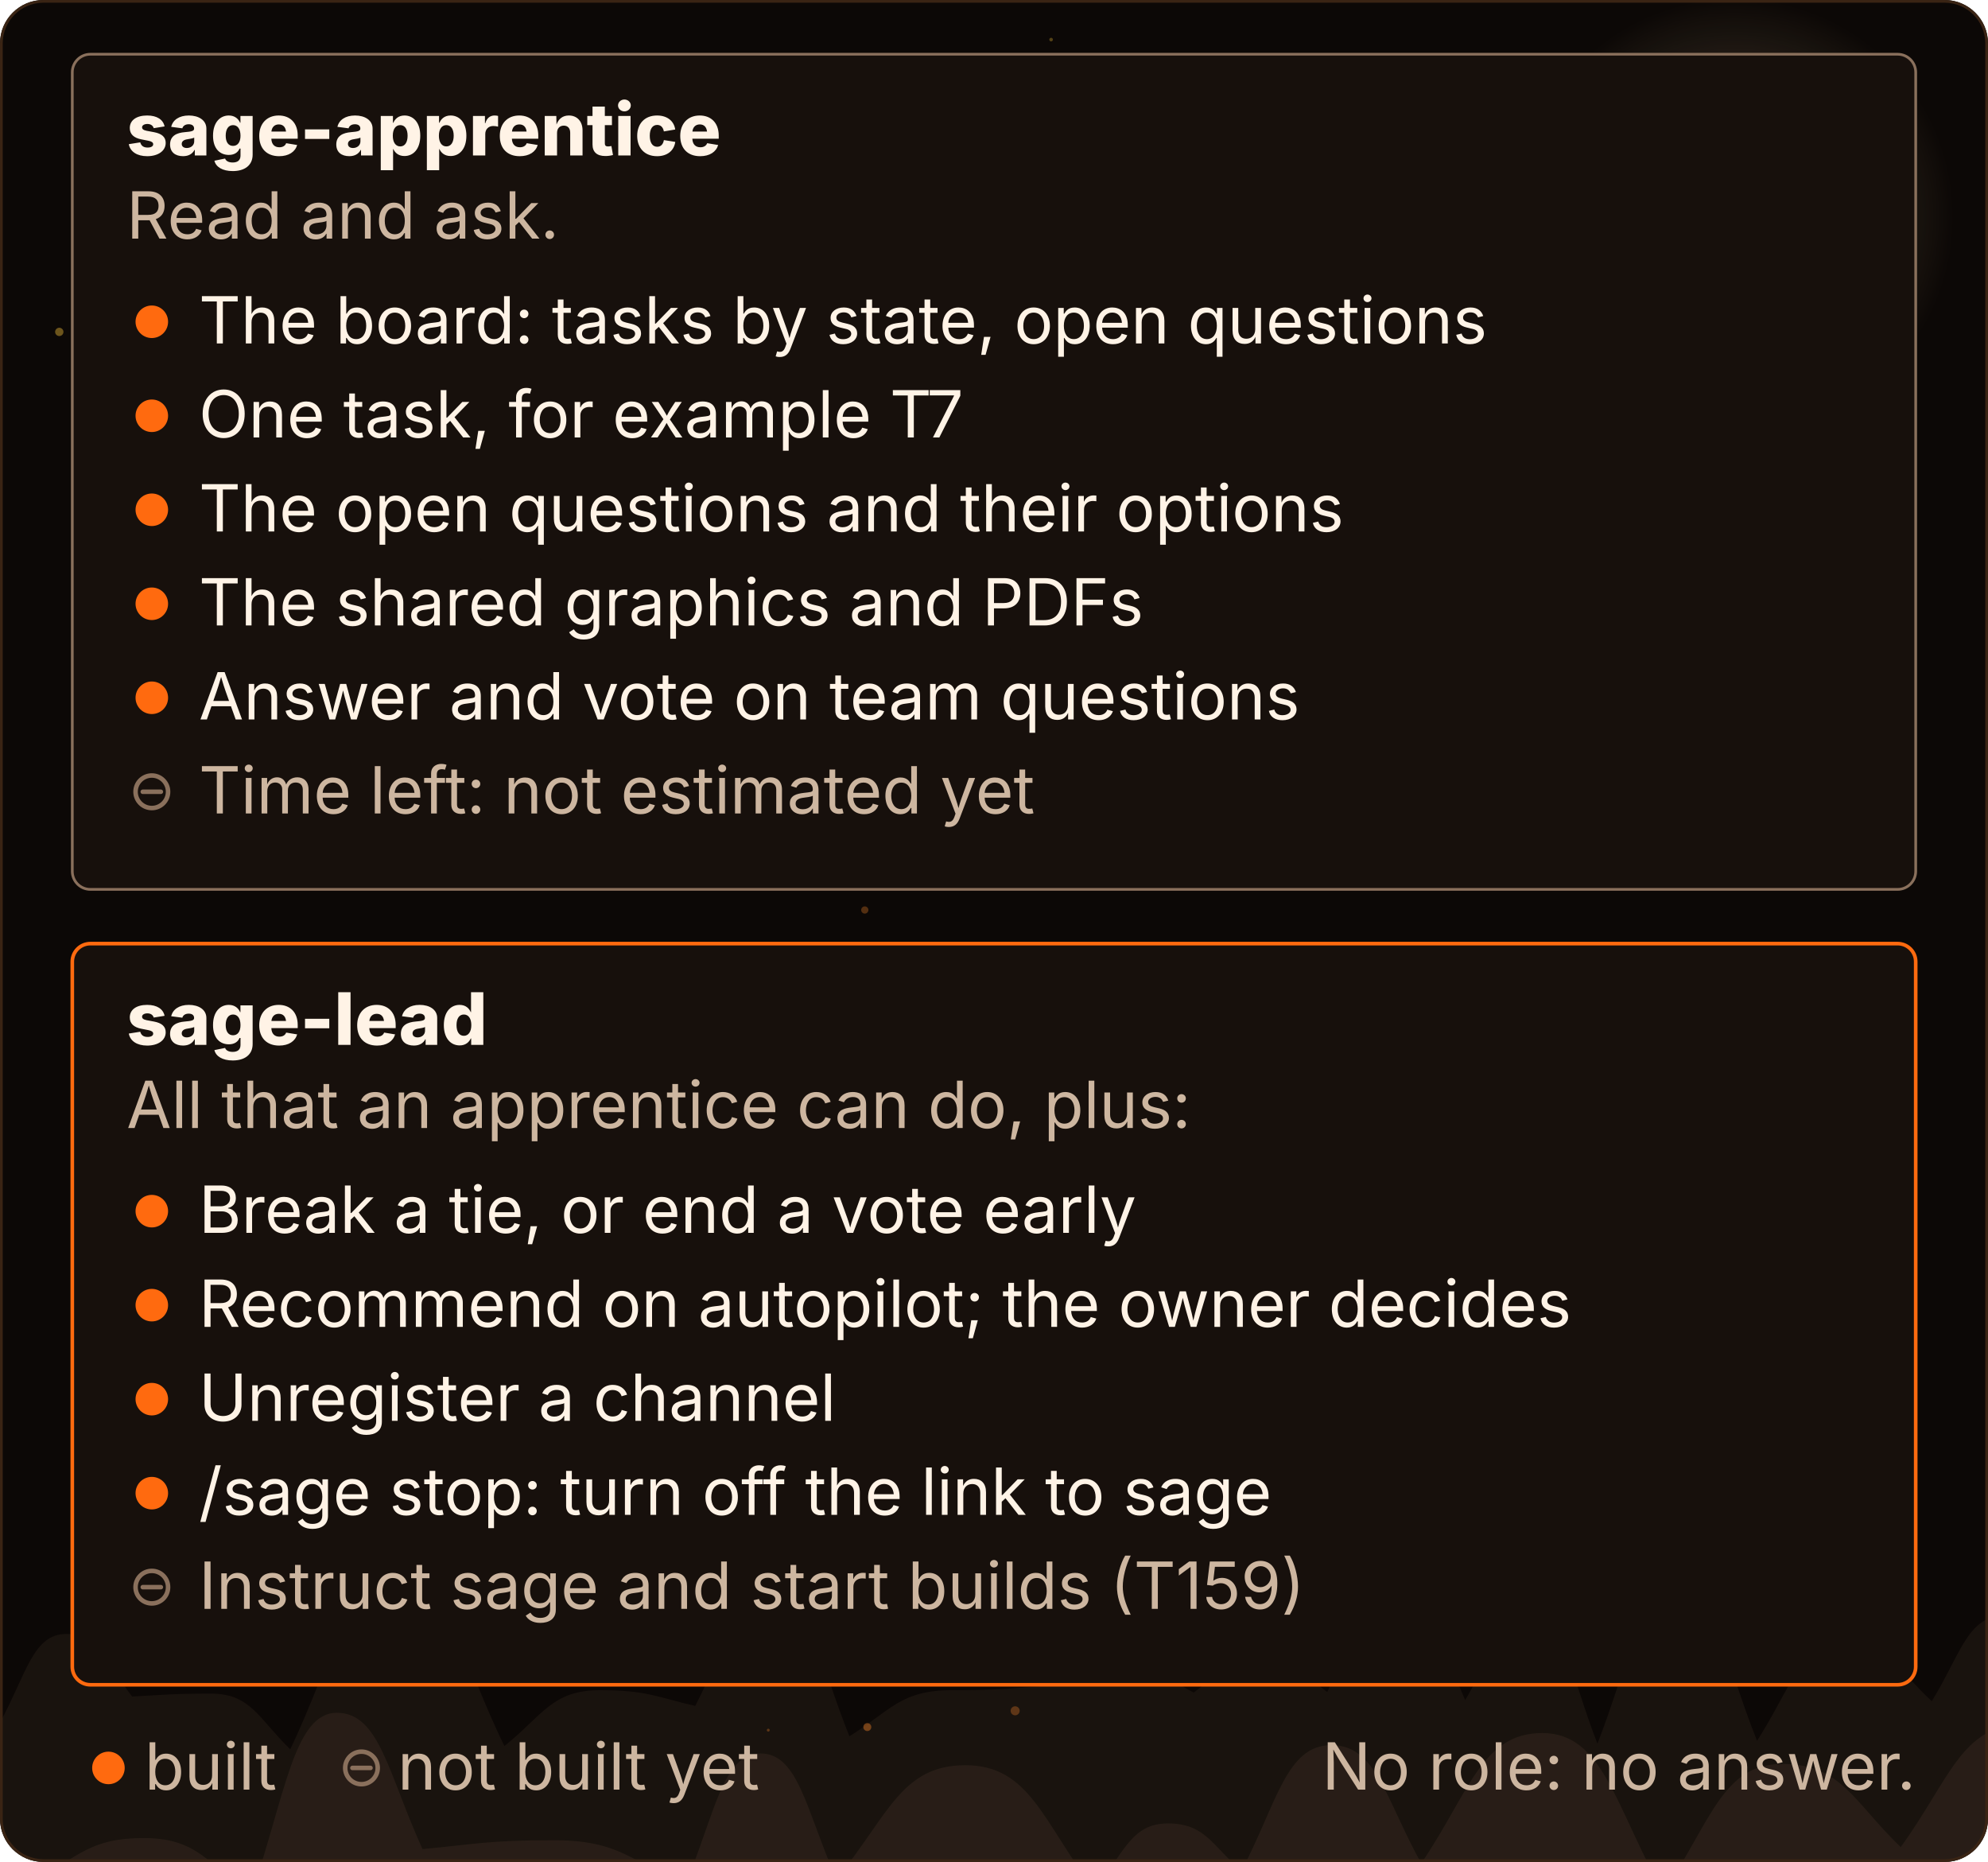
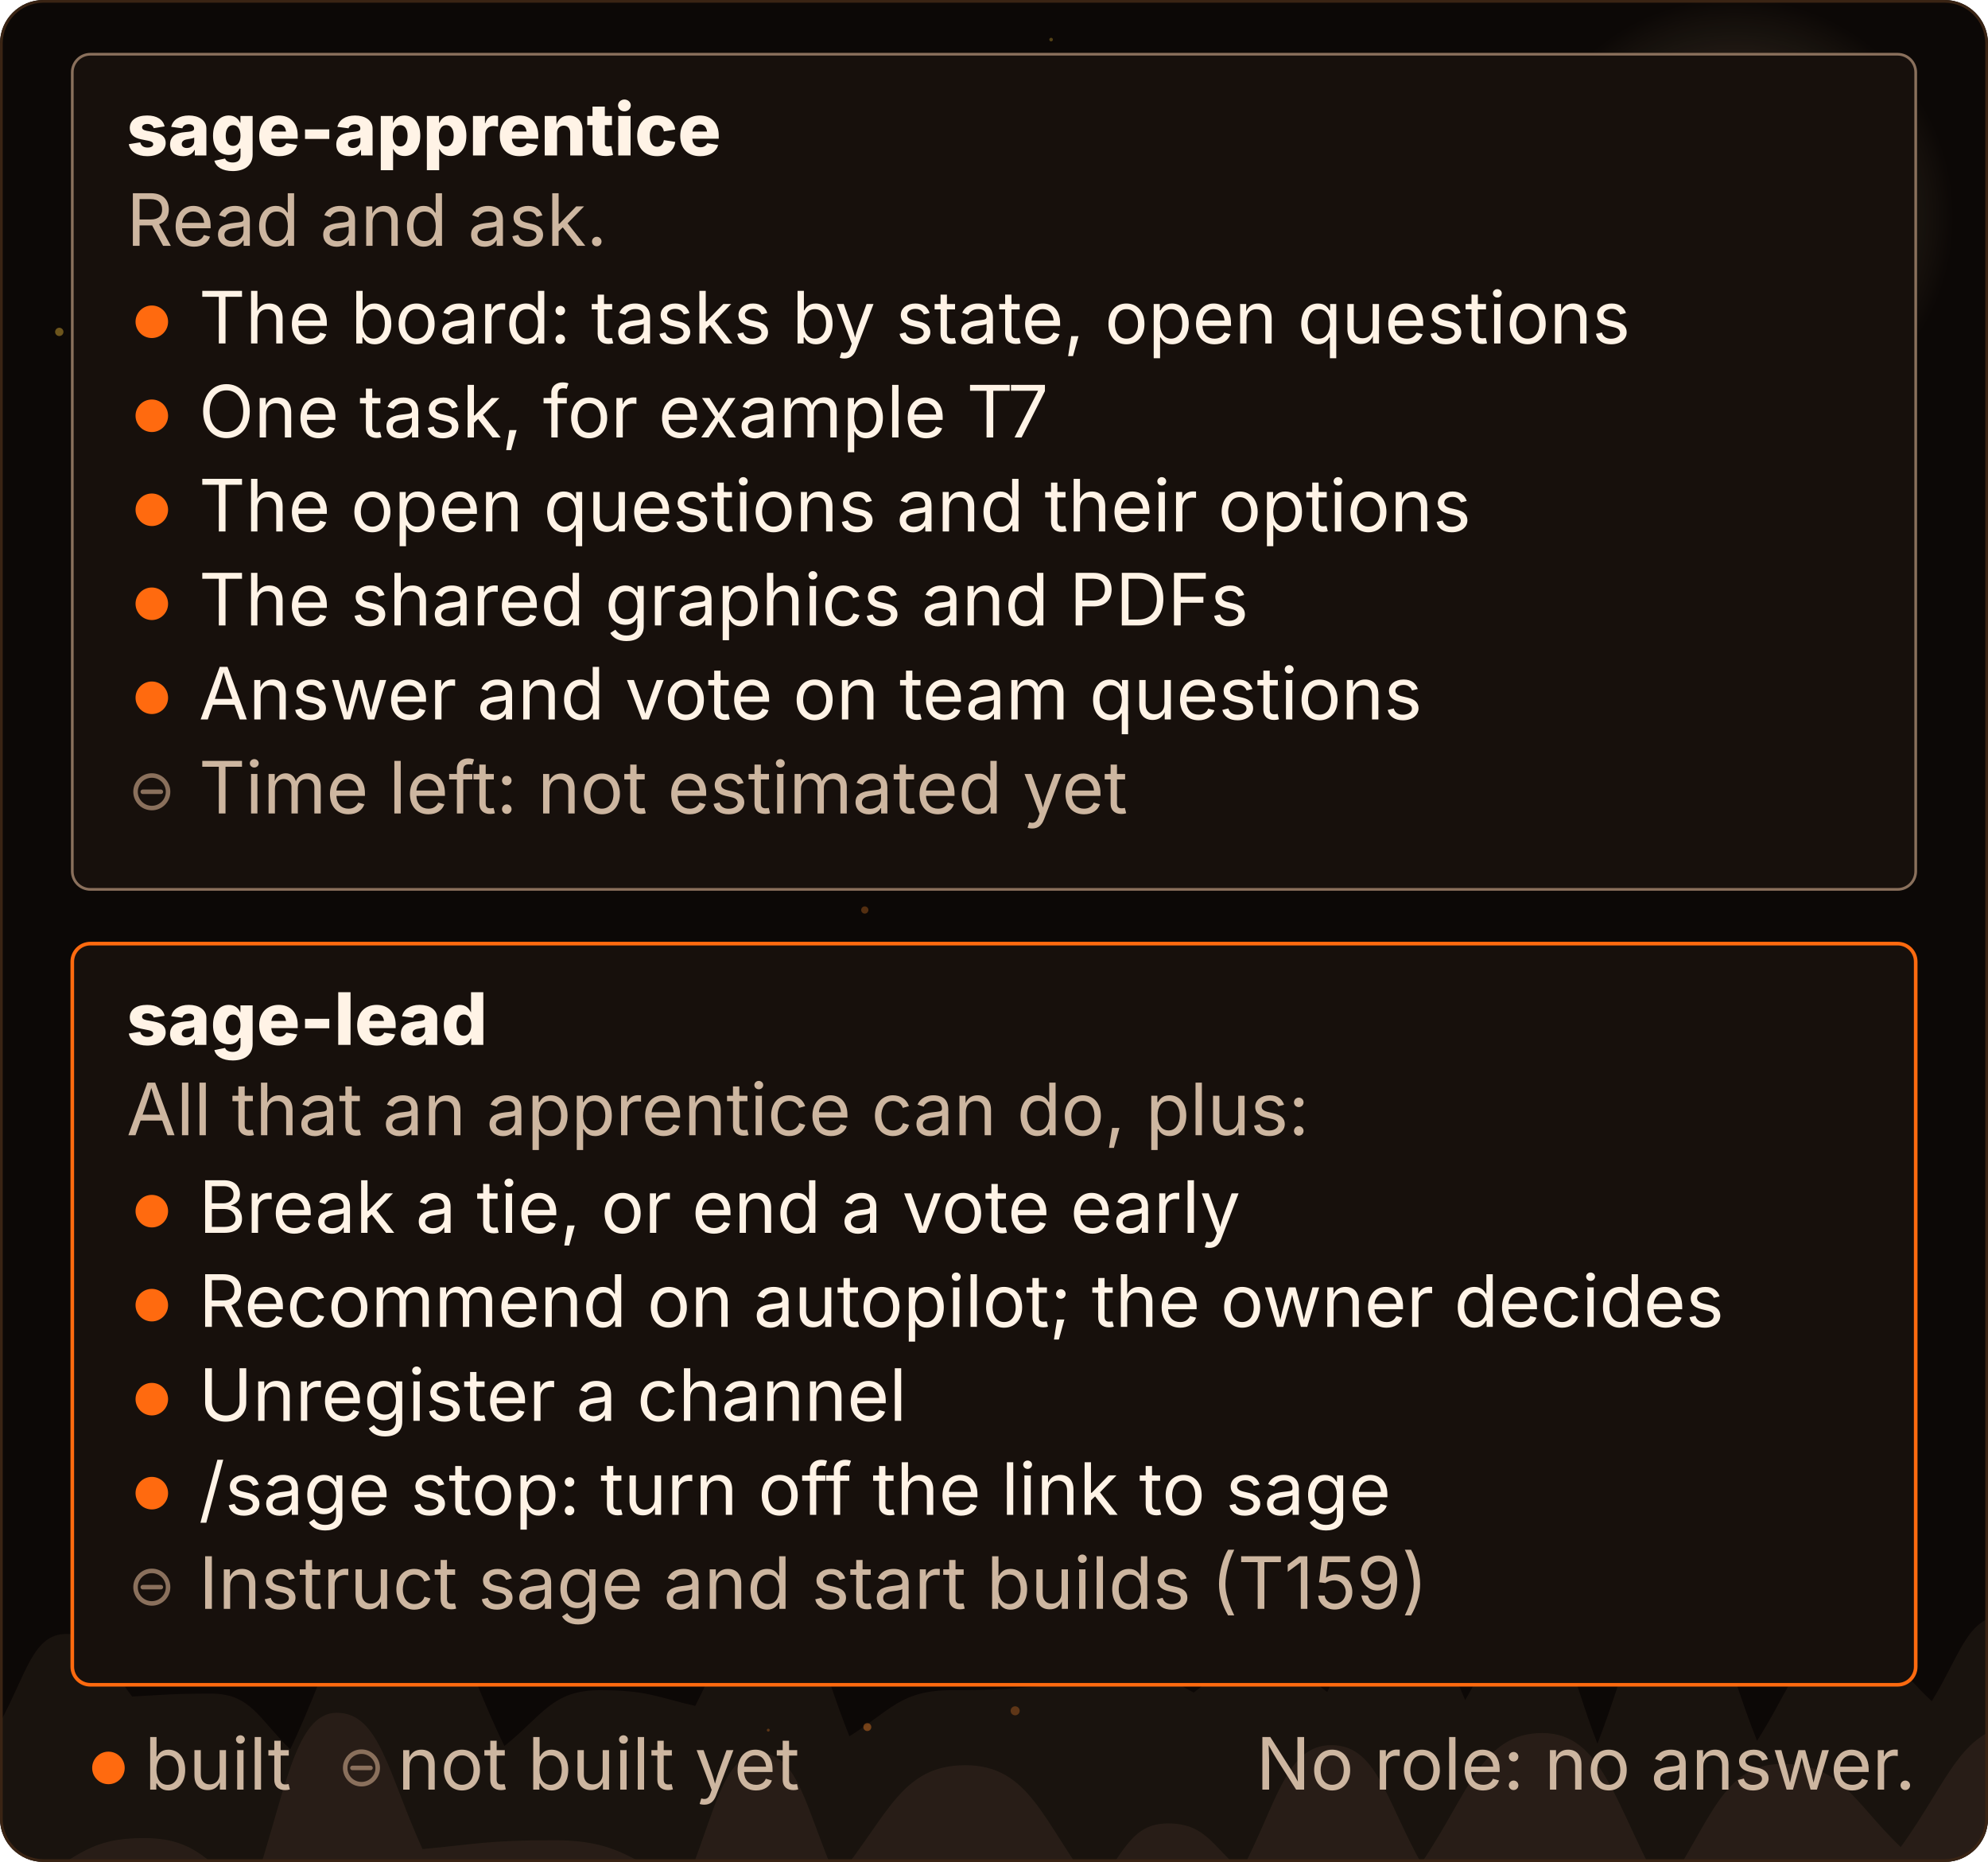
<svg xmlns="http://www.w3.org/2000/svg" viewBox="0 0 1100 1030" width="1100" height="1030" role="img" aria-label="The two roles: a sage-apprentice reads and asks; a sage-lead can also break ties, end votes early, unregister a channel and turn off the link to sage.">
  <style>.pulse{animation:pulse 5s ease-in-out infinite}@keyframes pulse{50%{opacity:.55}}@media (prefers-reduced-motion:reduce){.pulse{animation:none}}</style>
  <defs>
    <linearGradient id="roles-d-sky" x1="0" y1="0" x2="0" y2="1">
      <stop offset="0" stop-color="#080605" />
      <stop offset="0.45" stop-color="#1B120C" />
      <stop offset="0.72" stop-color="#22160E" />
      <stop offset="1" stop-color="#0A0706" />
    </linearGradient>
    <radialGradient id="roles-d-haze">
      <stop offset="0" stop-color="#FF8A2A" stop-opacity="0.6" />
      <stop offset="0.5" stop-color="#FF6A0F" stop-opacity="0.2" />
      <stop offset="1" stop-color="#FF6A0F" stop-opacity="0" />
    </radialGradient>
    <radialGradient id="roles-d-moonglow">
      <stop offset="0.55" stop-color="#F2CD96" stop-opacity="0.5" />
      <stop offset="1" stop-color="#F2CD96" stop-opacity="0" />
    </radialGradient>
    <radialGradient id="roles-d-moon" cx="0.4" cy="0.36" r="0.72">
      <stop offset="0" stop-color="#F8E7C6" />
      <stop offset="0.6" stop-color="#E4BC88" />
      <stop offset="1" stop-color="#B8844F" />
    </radialGradient>
    <radialGradient id="roles-d-iris" cx="0.51" cy="0.52" r="0.56">
      <stop offset="0" stop-color="#FFF4C2" />
      <stop offset="0.16" stop-color="#FFD54A" />
      <stop offset="0.4" stop-color="#FDB022" />
      <stop offset="0.66" stop-color="#EE7A0C" />
      <stop offset="0.86" stop-color="#A83E08" />
      <stop offset="1" stop-color="#4A1803" />
    </radialGradient>
    <linearGradient id="roles-d-lid" x1="0" y1="0.34" x2="0" y2="0.96">
      <stop offset="0" stop-color="#000" stop-opacity="0.85" />
      <stop offset="1" stop-color="#000" stop-opacity="0" />
    </linearGradient>
    <linearGradient id="roles-d-markR" x1="0" y1="0.5" x2="1" y2="0.3">
      <stop offset="0" stop-color="#B83A0A" />
      <stop offset="0.55" stop-color="#FF6A0F" />
      <stop offset="1" stop-color="#FFB050" />
    </linearGradient>
    <linearGradient id="roles-d-markL" x1="1" y1="0.5" x2="0" y2="0.3">
      <stop offset="0" stop-color="#B83A0A" />
      <stop offset="0.55" stop-color="#FF6A0F" />
      <stop offset="1" stop-color="#FFB050" />
    </linearGradient>
    <linearGradient id="roles-d-skin" x1="0" y1="0" x2="0" y2="1">
      <stop offset="0" stop-color="#040202" />
      <stop offset="0.32" stop-color="#1A110B" />
      <stop offset="0.6" stop-color="#33231A" />
      <stop offset="0.86" stop-color="#2C1E14" />
      <stop offset="1" stop-color="#3A2618" />
    </linearGradient>
    <linearGradient id="roles-d-robe" x1="0" y1="0" x2="0" y2="1">
      <stop offset="0" stop-color="#2B2018" />
      <stop offset="1" stop-color="#100B08" />
    </linearGradient>
    <linearGradient id="roles-d-bust" x1="0" y1="0" x2="0" y2="1">
      <stop offset="0" stop-color="#2B2018" />
      <stop offset="1" stop-color="#0A0604" />
    </linearGradient>
    <linearGradient id="roles-d-hood" x1="0" y1="0" x2="0" y2="1">
      <stop offset="0" stop-color="#382A1F" />
      <stop offset="1" stop-color="#18120D" />
    </linearGradient>
    <linearGradient id="roles-d-rock" x1="0" y1="0" x2="0" y2="1">
      <stop offset="0" stop-color="#33271D" />
      <stop offset="1" stop-color="#0D0907" />
    </linearGradient>
    <radialGradient id="roles-d-disc" cx="0.5" cy="0.42" r="0.62">
      <stop offset="0" stop-color="#3B2B1E" />
      <stop offset="1" stop-color="#100B08" />
    </radialGradient>
    <radialGradient id="roles-d-orb" cx="0.4" cy="0.38" r="0.65">
      <stop offset="0" stop-color="#FFF6D0" />
      <stop offset="0.45" stop-color="#FFC93C" />
      <stop offset="1" stop-color="#FF6A0F" />
    </radialGradient>
    <linearGradient id="roles-d-fall" x1="0" y1="0" x2="0" y2="1">
      <stop offset="0" stop-color="#F4E6CC" stop-opacity="0.95" />
      <stop offset="1" stop-color="#F4E6CC" stop-opacity="0" />
    </linearGradient>
    <linearGradient id="roles-d-word" x1="0" y1="0" x2="0" y2="1">
      <stop offset="0.2" stop-color="#FFF8EC" />
      <stop offset="0.5" stop-color="#FFD27A" />
      <stop offset="0.72" stop-color="#FF8A2A" />
      <stop offset="0.9" stop-color="#E2470A" />
    </linearGradient>
    <linearGradient id="roles-d-ember" x1="0" y1="0" x2="0" y2="1">
      <stop offset="0" stop-color="#FFA040" />
      <stop offset="1" stop-color="#F05A0A" />
    </linearGradient>
    <filter id="roles-d-wordglow" x="-10%" y="-20%" width="120%" height="140%">
      <feGaussianBlur in="SourceAlpha" stdDeviation="10" result="b" />
      <feFlood flood-color="#FF6A0F" flood-opacity="0.7" />
      <feComposite in2="b" operator="in" result="g" />
      <feMerge>
        <feMergeNode in="g" />
        <feMergeNode in="SourceGraphic" />
      </feMerge>
    </filter>
    <filter id="roles-d-glow" x="-50%" y="-50%" width="200%" height="200%">
      <feGaussianBlur in="SourceGraphic" stdDeviation="2.6" result="b" />
      <feMerge>
        <feMergeNode in="b" />
        <feMergeNode in="SourceGraphic" />
      </feMerge>
    </filter>
    <filter id="roles-d-blur" x="-50%" y="-50%" width="200%" height="200%">
      <feGaussianBlur stdDeviation="14" />
    </filter>
    <filter id="roles-d-mist" x="-30%" y="-200%" width="160%" height="500%">
      <feGaussianBlur stdDeviation="20" />
    </filter>
    <marker id="roles-d-hot" viewBox="0 0 12 12" refX="10" refY="6" markerWidth="9" markerHeight="9" markerUnits="userSpaceOnUse" orient="auto-start-reverse">
      <path d="M0 0 L12 6 L0 12 L3 6 z" fill="#FF6A0F" />
    </marker>
    <marker id="roles-d-muted" viewBox="0 0 12 12" refX="10" refY="6" markerWidth="9" markerHeight="9" markerUnits="userSpaceOnUse" orient="auto-start-reverse">
      <path d="M0 0 L12 6 L0 12 L3 6 z" fill="#8A705C" />
    </marker>
    <marker id="roles-d-bad" viewBox="0 0 12 12" refX="10" refY="6" markerWidth="9" markerHeight="9" markerUnits="userSpaceOnUse" orient="auto-start-reverse">
      <path d="M0 0 L12 6 L0 12 L3 6 z" fill="#FF6A55" />
    </marker>
    <marker id="roles-d-loop" viewBox="0 0 12 12" refX="10" refY="6" markerWidth="9" markerHeight="9" markerUnits="userSpaceOnUse" orient="auto-start-reverse">
      <path d="M0 0 L12 6 L0 12 L3 6 z" fill="#FFC93C" />
    </marker>
    <clipPath id="roles-d-frame">
      <rect width="1100" height="1030" rx="24" />
    </clipPath>
  </defs>
  <g clip-path="url(#roles-d-frame)">
    <rect width="1100" height="1030" rx="24" fill="#0C0806" />
    <circle cx="960" cy="120" r="121" fill="url(#roles-d-moonglow)" opacity="0.3" />
    <circle cx="960" cy="120" r="90" fill="url(#roles-d-moon)" opacity="0.22" />
    <path d="M-60 1030 L-60 970 C-48 950.5 -45 934.6 -30 934.6 C-15 934.6 -12 942.9 0 953 C14.6 926 18.3 903.9 36.6 903.9 C54.8 903.9 58.5 919.5 73.1 938.5 C90.6 937.6 95 936.9 116.9 936.9 C138.7 936.9 143.1 950.7 160.6 967.7 C184.3 918.2 190.2 877.8 219.9 877.8 C249.5 877.8 255.4 917.5 279.1 965.9 C300.3 948.9 305.5 935 331.9 935 C358.3 935 363.6 938.9 384.7 943.7 C401.8 910.7 406 883.6 427.4 883.6 C448.7 883.6 452.9 918.2 470 960.5 C492.6 946.4 498.3 935 526.6 935 C554.8 935 560.5 933.8 583.1 932.3 C598.6 926.6 602.5 921.9 621.8 921.9 C641.2 921.9 645 928.4 660.5 936.3 C675.3 925.4 679 916.6 697.5 916.6 C715.9 916.6 719.6 925.3 734.4 936 C749.7 903.7 753.5 877.3 772.5 877.3 C791.6 877.3 795.4 905.7 810.7 940.5 C825.3 916.1 829 896 847.3 896 C865.6 896 869.2 926.9 883.9 964.6 C901.5 919.5 906 882.7 928 882.7 C950.1 882.7 954.5 918.8 972.2 963 C991.5 933.1 996.3 908.6 1020.5 908.6 C1044.7 908.6 1049.5 923.2 1068.9 941.1 C1084.8 915.2 1088.8 893.9 1108.6 893.9 C1128.5 893.9 1132.5 919.9 1148.4 951.6 C1165.2 931.6 1169.4 915.2 1190.5 915.2 C1211.5 915.2 1215.7 936.3 1232.6 962.1 L1232.6 1030 Z" fill="#3A2B21" opacity="0.3" />
    <path d="M-60 1030 L-60 1060 C-44 1030 -40 1005.4 -20 1005.4 C0 1005.4 4 1020.7 20 1039.5 C43.8 1027 49.8 1016.8 79.5 1016.8 C109.2 1016.8 115.2 1031 139 1048.4 C157.9 992.9 162.7 947.5 186.4 947.5 C210.1 947.5 214.8 981.4 233.8 1022.9 C262.8 1020.2 270 1018 306.3 1018 C342.6 1018 349.9 1029.5 378.9 1043.5 C395.7 1003.1 399.9 970 420.8 970 C441.8 970 446 1001.3 462.8 1039.5 C491.3 1004.8 498.5 976.5 534.1 976.5 C569.8 976.5 576.9 1007.6 605.5 1045.5 C621.8 1025.3 625.9 1008.7 646.2 1008.7 C666.6 1008.7 670.6 1020.6 686.9 1035.1 C706.8 996.8 711.8 965.4 736.7 965.4 C761.5 965.4 766.5 994.8 786.4 1030.8 C813.2 991.2 819.9 958.7 853.4 958.7 C886.8 958.7 893.5 998.5 920.3 1047.1 C946.6 1007.9 953.1 975.8 986 975.8 C1018.8 975.8 1025.4 996.5 1051.7 1021.8 C1078.7 984.6 1085.4 954.1 1119.2 954.1 C1152.9 954.1 1159.7 995.7 1186.6 1046.6 L1186.6 1030 Z" fill="#3A2B21" opacity="0.45" />
    <ellipse cx="80" cy="989.5" rx="262.2" ry="26" fill="#E9D6BC" opacity="0" filter="url(#roles-d-mist)" />
    <ellipse cx="399.8" cy="955.7" rx="218.8" ry="26" fill="#E9D6BC" opacity="0" filter="url(#roles-d-mist)" />
    <ellipse cx="663.8" cy="990.4" rx="273.4" ry="26" fill="#E9D6BC" opacity="0" filter="url(#roles-d-mist)" />
    <ellipse cx="929.3" cy="960.4" rx="221.4" ry="26" fill="#E9D6BC" opacity="0" filter="url(#roles-d-mist)" />
    <circle cx="397.1" cy="58.1" r="2.8" fill="#FF8A2A" opacity="0.2" />
    <circle cx="479.9" cy="955.4" r="2.2" fill="#FF8A2A" opacity="0.4" />
    <circle cx="507.4" cy="286.9" r="1" fill="#FFC93C" opacity="0.3" />
    <circle cx="879.6" cy="329.1" r="1.3" fill="#FFC93C" opacity="0.4" />
    <circle cx="193" cy="794.2" r="2.9" fill="#FFC93C" opacity="0.3" />
    <circle cx="987.5" cy="627.2" r="2.5" fill="#FF8A2A" opacity="0.3" />
    <circle cx="187.7" cy="439.3" r="1.6" fill="#FF8A2A" opacity="0.4" />
    <circle cx="432" cy="207" r="1.6" fill="#FFC93C" opacity="0.4" />
    <circle cx="478.5" cy="503.4" r="2" fill="#FF8A2A" opacity="0.3" />
    <circle cx="574" cy="595.6" r="2.1" fill="#FFC93C" opacity="0.3" />
    <circle cx="370.6" cy="469.1" r="2.4" fill="#FF8A2A" opacity="0.3" />
    <circle cx="996" cy="401.6" r="2.1" fill="#FFC93C" opacity="0.3" />
    <circle cx="767.2" cy="267.9" r="2.6" fill="#FFC93C" opacity="0.2" />
    <circle cx="684.4" cy="98.5" r="1.8" fill="#FF8A2A" opacity="0.2" />
    <circle cx="742" cy="640.8" r="3" fill="#FF8A2A" opacity="0.2" />
    <circle cx="583.5" cy="767.5" r="2" fill="#FFC93C" opacity="0.2" />
    <circle cx="84" cy="225.5" r="1.6" fill="#FF8A2A" opacity="0.4" />
    <circle cx="380" cy="451.7" r="2.8" fill="#FFC93C" opacity="0.4" />
    <circle cx="32.8" cy="183.6" r="2.3" fill="#FFC93C" opacity="0.4" />
    <circle cx="806" cy="785.2" r="1.8" fill="#FF8A2A" opacity="0.2" />
    <circle cx="866.8" cy="83.1" r="2.1" fill="#FFC93C" opacity="0.3" />
    <circle cx="415.3" cy="34.8" r="1" fill="#FF8A2A" opacity="0.3" />
    <circle cx="750.9" cy="217.6" r="2.8" fill="#FFC93C" opacity="0.3" />
    <circle cx="295.9" cy="764.2" r="1.7" fill="#FFC93C" opacity="0.5" />
    <circle cx="548.6" cy="750.3" r="2.9" fill="#FF8A2A" opacity="0.5" />
    <circle cx="843.7" cy="792.9" r="2.4" fill="#FFC93C" opacity="0.2" />
    <circle cx="771.6" cy="836.2" r="1.4" fill="#FF8A2A" opacity="0.3" />
    <circle cx="873.8" cy="643.9" r="3" fill="#FFC93C" opacity="0.2" />
    <circle cx="691.6" cy="273.7" r="1" fill="#FF8A2A" opacity="0.3" />
    <circle cx="425.1" cy="957.1" r="0.8" fill="#FF8A2A" opacity="0.3" />
    <circle cx="160.4" cy="723" r="2.4" fill="#FF8A2A" opacity="0.4" />
    <circle cx="473.9" cy="476.3" r="2.6" fill="#FF8A2A" opacity="0.4" />
    <circle cx="301.2" cy="688.8" r="2.8" fill="#FF8A2A" opacity="0.4" />
    <circle cx="297.2" cy="64.3" r="2.2" fill="#FF8A2A" opacity="0.2" />
    <circle cx="441.8" cy="559.2" r="1.4" fill="#FF8A2A" opacity="0.3" />
    <circle cx="581.6" cy="21.9" r="1" fill="#FFC93C" opacity="0.3" />
    <circle cx="822.2" cy="182.1" r="1.2" fill="#FF8A2A" opacity="0.3" />
    <circle cx="561.7" cy="946.4" r="2.5" fill="#FF8A2A" opacity="0.3" />
    <circle cx="748.4" cy="586.5" r="1.9" fill="#FF8A2A" opacity="0.4" />
    <circle cx="425.8" cy="218.2" r="2.2" fill="#FF8A2A" opacity="0.4" />
    <rect x="40" y="30" width="1020" height="462" rx="10" fill="#17100C" stroke="#8A705C" stroke-width="1.5" />
    <text x="70" y="86" font-family="-apple-system, BlinkMacSystemFont, 'Segoe UI', Inter, Helvetica, Arial, sans-serif" font-size="40" font-weight="800" fill="#FFF3E6" text-anchor="start">
      <tspan x="70" dy="0">sage-apprentice</tspan>
    </text>
-     <text x="70" y="132" font-family="-apple-system, BlinkMacSystemFont, 'Segoe UI', Inter, Helvetica, Arial, sans-serif" font-size="36" font-weight="400" fill="#CDB6A0" text-anchor="start">
+     <text x="70" y="136" font-family="-apple-system, BlinkMacSystemFont, 'Segoe UI', Inter, Helvetica, Arial, sans-serif" font-size="40" font-weight="400" fill="#CDB6A0" text-anchor="start">
      <tspan x="70" dy="0">Read and ask.</tspan>
    </text>
    <circle cx="84" cy="178" r="9" fill="#FF6A0F" />
-     <text x="110" y="190" font-family="-apple-system, BlinkMacSystemFont, 'Segoe UI', Inter, Helvetica, Arial, sans-serif" font-size="36" font-weight="400" fill="#FFF3E6" text-anchor="start">
+     <text x="110" y="190" font-family="-apple-system, BlinkMacSystemFont, 'Segoe UI', Inter, Helvetica, Arial, sans-serif" font-size="40" font-weight="400" fill="#FFF3E6" text-anchor="start">
      <tspan x="110" dy="0">The board: tasks by state, open questions</tspan>
    </text>
    <circle cx="84" cy="230" r="9" fill="#FF6A0F" />
-     <text x="110" y="242" font-family="-apple-system, BlinkMacSystemFont, 'Segoe UI', Inter, Helvetica, Arial, sans-serif" font-size="36" font-weight="400" fill="#FFF3E6" text-anchor="start">
+     <text x="110" y="242" font-family="-apple-system, BlinkMacSystemFont, 'Segoe UI', Inter, Helvetica, Arial, sans-serif" font-size="40" font-weight="400" fill="#FFF3E6" text-anchor="start">
      <tspan x="110" dy="0">One task, for example T7</tspan>
    </text>
    <circle cx="84" cy="282" r="9" fill="#FF6A0F" />
-     <text x="110" y="294" font-family="-apple-system, BlinkMacSystemFont, 'Segoe UI', Inter, Helvetica, Arial, sans-serif" font-size="36" font-weight="400" fill="#FFF3E6" text-anchor="start">
+     <text x="110" y="294" font-family="-apple-system, BlinkMacSystemFont, 'Segoe UI', Inter, Helvetica, Arial, sans-serif" font-size="40" font-weight="400" fill="#FFF3E6" text-anchor="start">
      <tspan x="110" dy="0">The open questions and their options</tspan>
    </text>
    <circle cx="84" cy="334" r="9" fill="#FF6A0F" />
-     <text x="110" y="346" font-family="-apple-system, BlinkMacSystemFont, 'Segoe UI', Inter, Helvetica, Arial, sans-serif" font-size="36" font-weight="400" fill="#FFF3E6" text-anchor="start">
+     <text x="110" y="346" font-family="-apple-system, BlinkMacSystemFont, 'Segoe UI', Inter, Helvetica, Arial, sans-serif" font-size="40" font-weight="400" fill="#FFF3E6" text-anchor="start">
      <tspan x="110" dy="0">The shared graphics and PDFs</tspan>
    </text>
    <circle cx="84" cy="386" r="9" fill="#FF6A0F" />
-     <text x="110" y="398" font-family="-apple-system, BlinkMacSystemFont, 'Segoe UI', Inter, Helvetica, Arial, sans-serif" font-size="36" font-weight="400" fill="#FFF3E6" text-anchor="start">
+     <text x="110" y="398" font-family="-apple-system, BlinkMacSystemFont, 'Segoe UI', Inter, Helvetica, Arial, sans-serif" font-size="40" font-weight="400" fill="#FFF3E6" text-anchor="start">
      <tspan x="110" dy="0">Answer and vote on team questions</tspan>
    </text>
    <circle cx="84" cy="438" r="9" fill="none" stroke="#8A705C" stroke-width="2.5" />
    <path d="M79 438 L 89 438" fill="none" stroke="#8A705C" stroke-width="2.5" stroke-linecap="round" />
-     <text x="110" y="450" font-family="-apple-system, BlinkMacSystemFont, 'Segoe UI', Inter, Helvetica, Arial, sans-serif" font-size="36" font-weight="400" fill="#CDB6A0" text-anchor="start">
+     <text x="110" y="450" font-family="-apple-system, BlinkMacSystemFont, 'Segoe UI', Inter, Helvetica, Arial, sans-serif" font-size="40" font-weight="400" fill="#CDB6A0" text-anchor="start">
      <tspan x="110" dy="0">Time left: not estimated yet</tspan>
    </text>
    <rect x="40" y="522" width="1020" height="410" rx="10" fill="#17100C" stroke="#FF6A0F" stroke-width="2" />
    <text x="70" y="578" font-family="-apple-system, BlinkMacSystemFont, 'Segoe UI', Inter, Helvetica, Arial, sans-serif" font-size="40" font-weight="800" fill="#FFF3E6" text-anchor="start">
      <tspan x="70" dy="0">sage-lead</tspan>
    </text>
-     <text x="70" y="624" font-family="-apple-system, BlinkMacSystemFont, 'Segoe UI', Inter, Helvetica, Arial, sans-serif" font-size="36" font-weight="400" fill="#CDB6A0" text-anchor="start">
+     <text x="70" y="628" font-family="-apple-system, BlinkMacSystemFont, 'Segoe UI', Inter, Helvetica, Arial, sans-serif" font-size="40" font-weight="400" fill="#CDB6A0" text-anchor="start">
      <tspan x="70" dy="0">All that an apprentice can do, plus:</tspan>
    </text>
    <circle cx="84" cy="670" r="9" fill="#FF6A0F" />
-     <text x="110" y="682" font-family="-apple-system, BlinkMacSystemFont, 'Segoe UI', Inter, Helvetica, Arial, sans-serif" font-size="36" font-weight="400" fill="#FFF3E6" text-anchor="start">
+     <text x="110" y="682" font-family="-apple-system, BlinkMacSystemFont, 'Segoe UI', Inter, Helvetica, Arial, sans-serif" font-size="40" font-weight="400" fill="#FFF3E6" text-anchor="start">
      <tspan x="110" dy="0">Break a tie, or end a vote early</tspan>
    </text>
    <circle cx="84" cy="722" r="9" fill="#FF6A0F" />
-     <text x="110" y="734" font-family="-apple-system, BlinkMacSystemFont, 'Segoe UI', Inter, Helvetica, Arial, sans-serif" font-size="36" font-weight="400" fill="#FFF3E6" text-anchor="start">
+     <text x="110" y="734" font-family="-apple-system, BlinkMacSystemFont, 'Segoe UI', Inter, Helvetica, Arial, sans-serif" font-size="40" font-weight="400" fill="#FFF3E6" text-anchor="start">
      <tspan x="110" dy="0">Recommend on autopilot; the owner decides</tspan>
    </text>
    <circle cx="84" cy="774" r="9" fill="#FF6A0F" />
-     <text x="110" y="786" font-family="-apple-system, BlinkMacSystemFont, 'Segoe UI', Inter, Helvetica, Arial, sans-serif" font-size="36" font-weight="400" fill="#FFF3E6" text-anchor="start">
+     <text x="110" y="786" font-family="-apple-system, BlinkMacSystemFont, 'Segoe UI', Inter, Helvetica, Arial, sans-serif" font-size="40" font-weight="400" fill="#FFF3E6" text-anchor="start">
      <tspan x="110" dy="0">Unregister a channel</tspan>
    </text>
    <circle cx="84" cy="826" r="9" fill="#FF6A0F" />
-     <text x="110" y="838" font-family="-apple-system, BlinkMacSystemFont, 'Segoe UI', Inter, Helvetica, Arial, sans-serif" font-size="36" font-weight="400" fill="#FFF3E6" text-anchor="start">
+     <text x="110" y="838" font-family="-apple-system, BlinkMacSystemFont, 'Segoe UI', Inter, Helvetica, Arial, sans-serif" font-size="40" font-weight="400" fill="#FFF3E6" text-anchor="start">
      <tspan x="110" dy="0">/sage stop: turn off the link to sage</tspan>
    </text>
    <circle cx="84" cy="878" r="9" fill="none" stroke="#8A705C" stroke-width="2.5" />
    <path d="M79 878 L 89 878" fill="none" stroke="#8A705C" stroke-width="2.5" stroke-linecap="round" />
-     <text x="110" y="890" font-family="-apple-system, BlinkMacSystemFont, 'Segoe UI', Inter, Helvetica, Arial, sans-serif" font-size="36" font-weight="400" fill="#CDB6A0" text-anchor="start">
+     <text x="110" y="890" font-family="-apple-system, BlinkMacSystemFont, 'Segoe UI', Inter, Helvetica, Arial, sans-serif" font-size="40" font-weight="400" fill="#CDB6A0" text-anchor="start">
      <tspan x="110" dy="0">Instruct sage and start builds (T159)</tspan>
    </text>
    <circle cx="60" cy="978" r="9" fill="#FF6A0F" />
-     <text x="80" y="990" font-family="-apple-system, BlinkMacSystemFont, 'Segoe UI', Inter, Helvetica, Arial, sans-serif" font-size="36" font-weight="400" fill="#CDB6A0" text-anchor="start">
+     <text x="80" y="990" font-family="-apple-system, BlinkMacSystemFont, 'Segoe UI', Inter, Helvetica, Arial, sans-serif" font-size="40" font-weight="400" fill="#CDB6A0" text-anchor="start">
      <tspan x="80" dy="0">built</tspan>
    </text>
    <circle cx="200" cy="978" r="9" fill="none" stroke="#8A705C" stroke-width="2.5" />
    <path d="M195 978 L 205 978" fill="none" stroke="#8A705C" stroke-width="2.5" stroke-linecap="round" />
-     <text x="220" y="990" font-family="-apple-system, BlinkMacSystemFont, 'Segoe UI', Inter, Helvetica, Arial, sans-serif" font-size="36" font-weight="400" fill="#CDB6A0" text-anchor="start">
+     <text x="220" y="990" font-family="-apple-system, BlinkMacSystemFont, 'Segoe UI', Inter, Helvetica, Arial, sans-serif" font-size="40" font-weight="400" fill="#CDB6A0" text-anchor="start">
      <tspan x="220" dy="0">not built yet</tspan>
    </text>
-     <text x="1060" y="990" font-family="-apple-system, BlinkMacSystemFont, 'Segoe UI', Inter, Helvetica, Arial, sans-serif" font-size="36" font-weight="400" fill="#CDB6A0" text-anchor="end">
+     <text x="1060" y="990" font-family="-apple-system, BlinkMacSystemFont, 'Segoe UI', Inter, Helvetica, Arial, sans-serif" font-size="40" font-weight="400" fill="#CDB6A0" text-anchor="end">
      <tspan x="1060" dy="0">No role: no answer.</tspan>
    </text>
  </g>
  <rect x="0.75" y="0.75" width="1098.5" height="1028.5" rx="23.25" fill="none" stroke="#3A2414" stroke-width="1.5" />
</svg>
